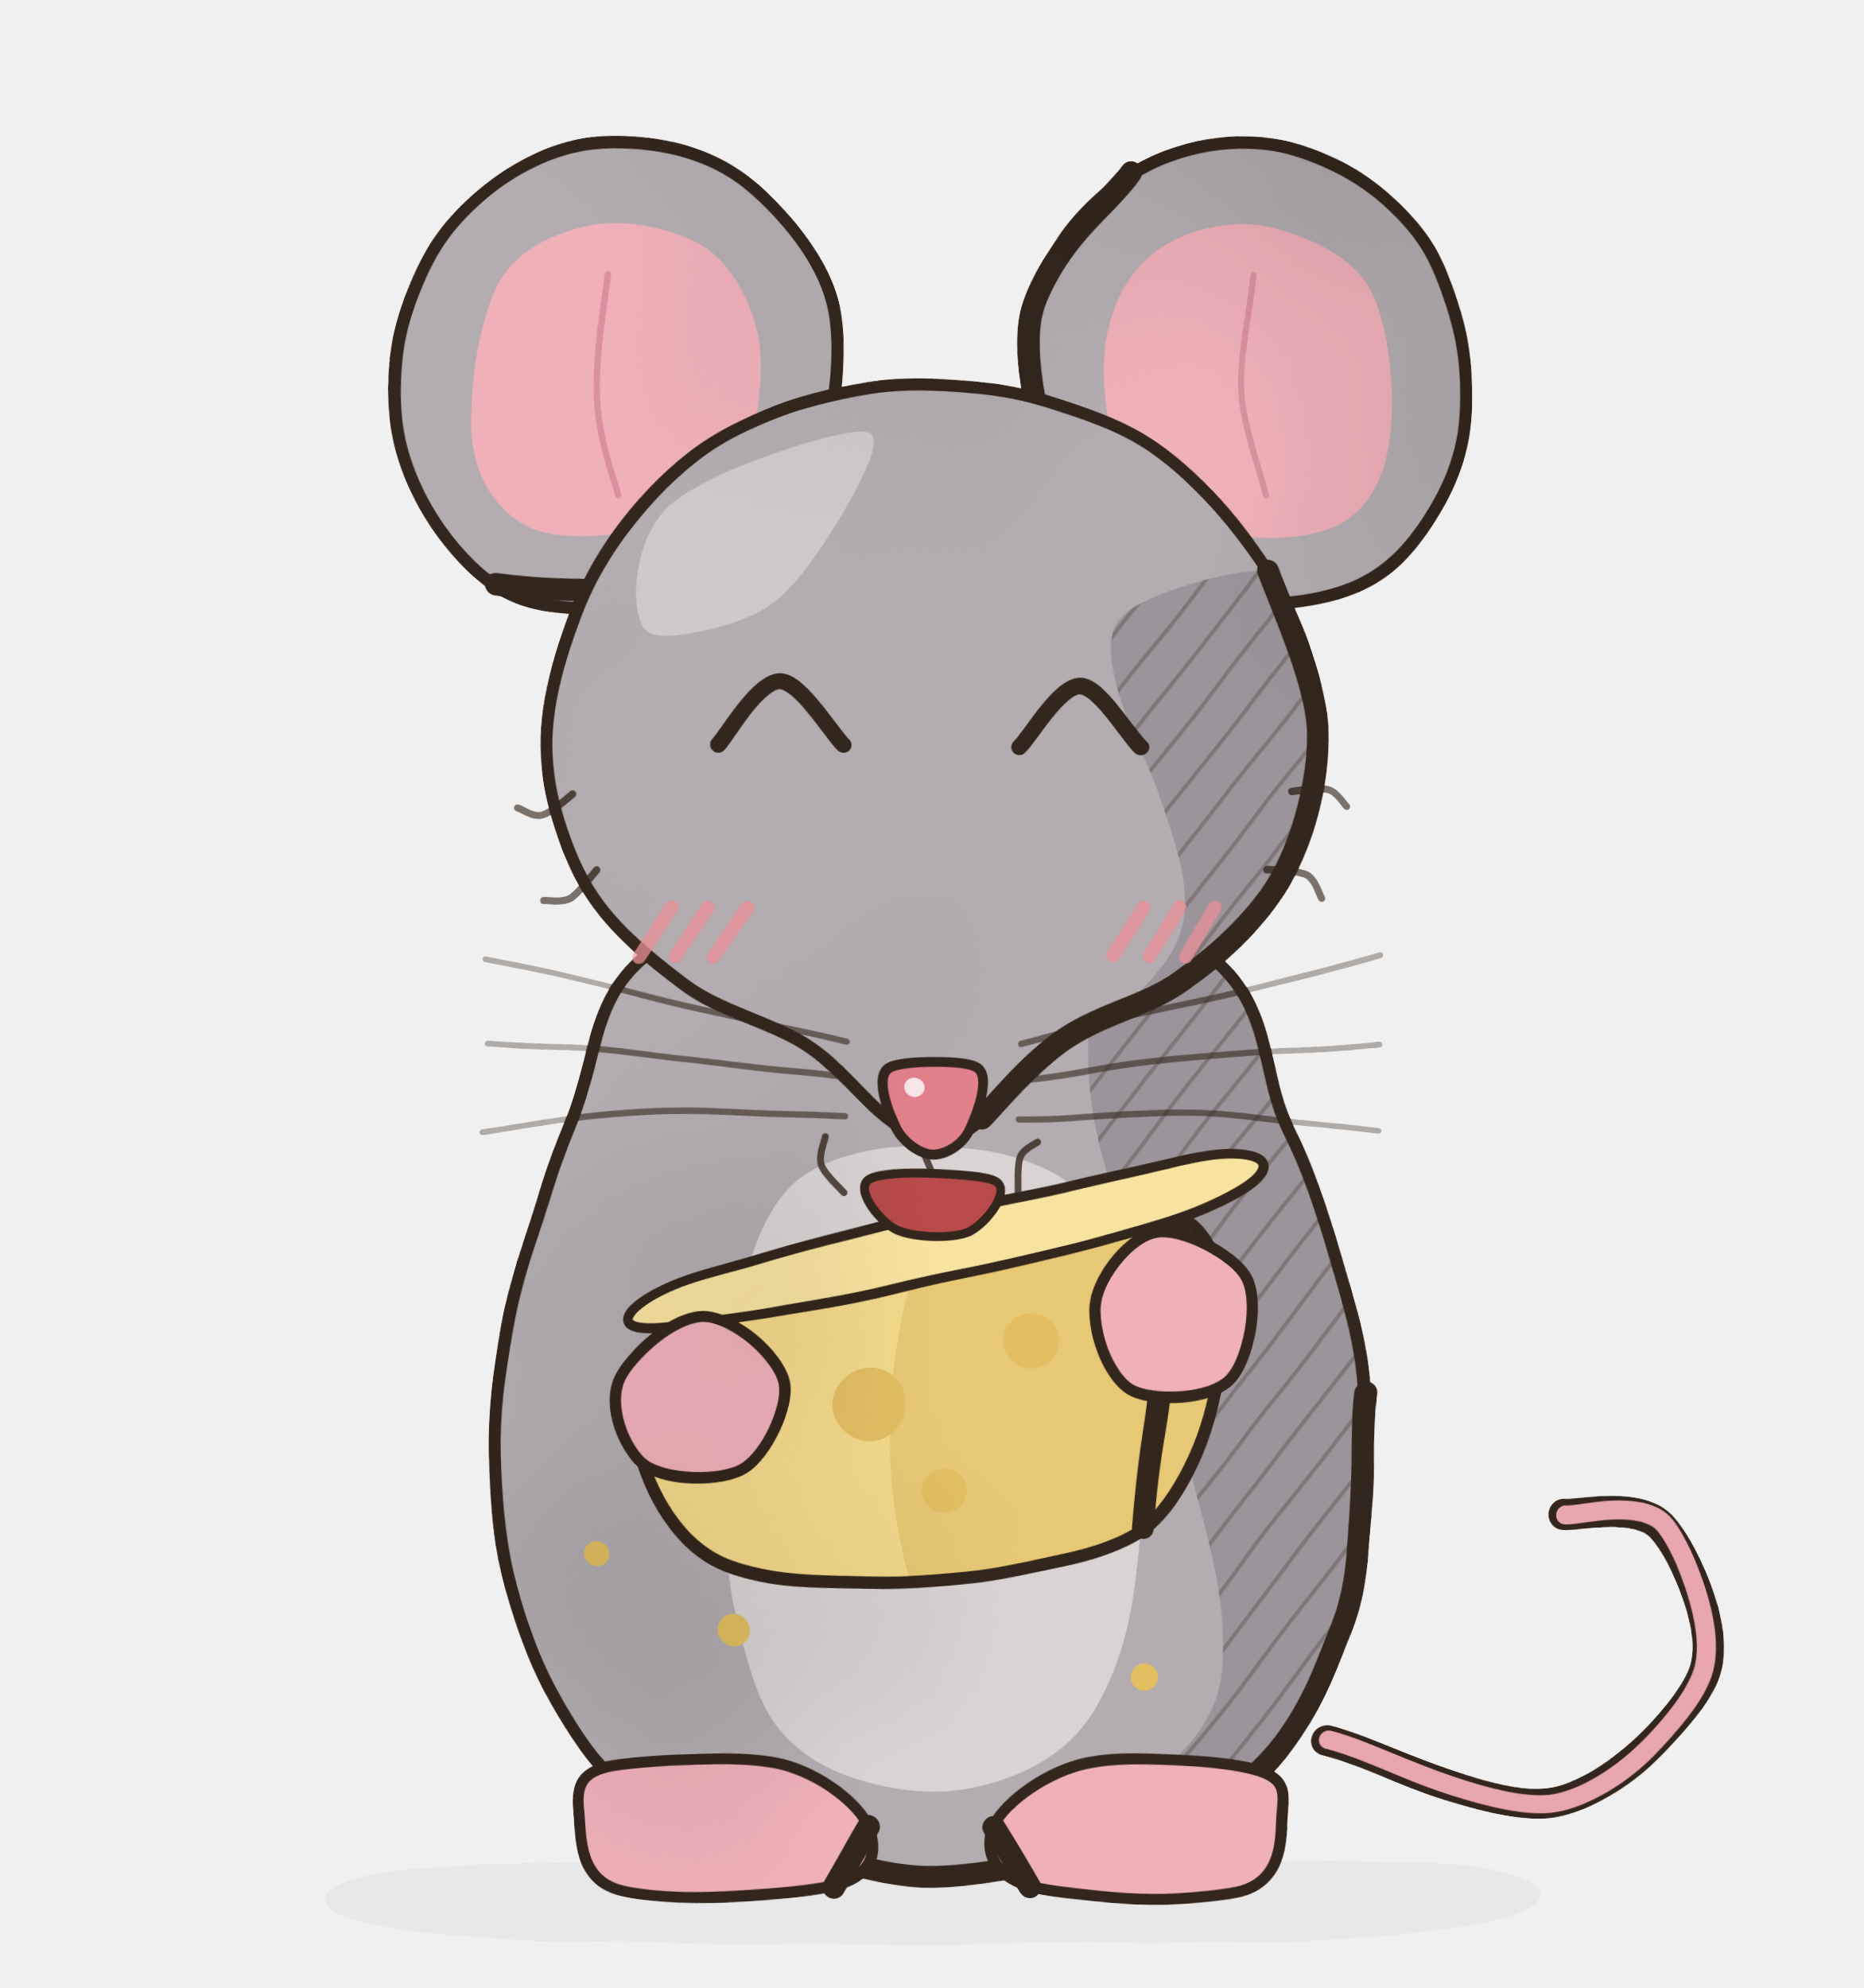
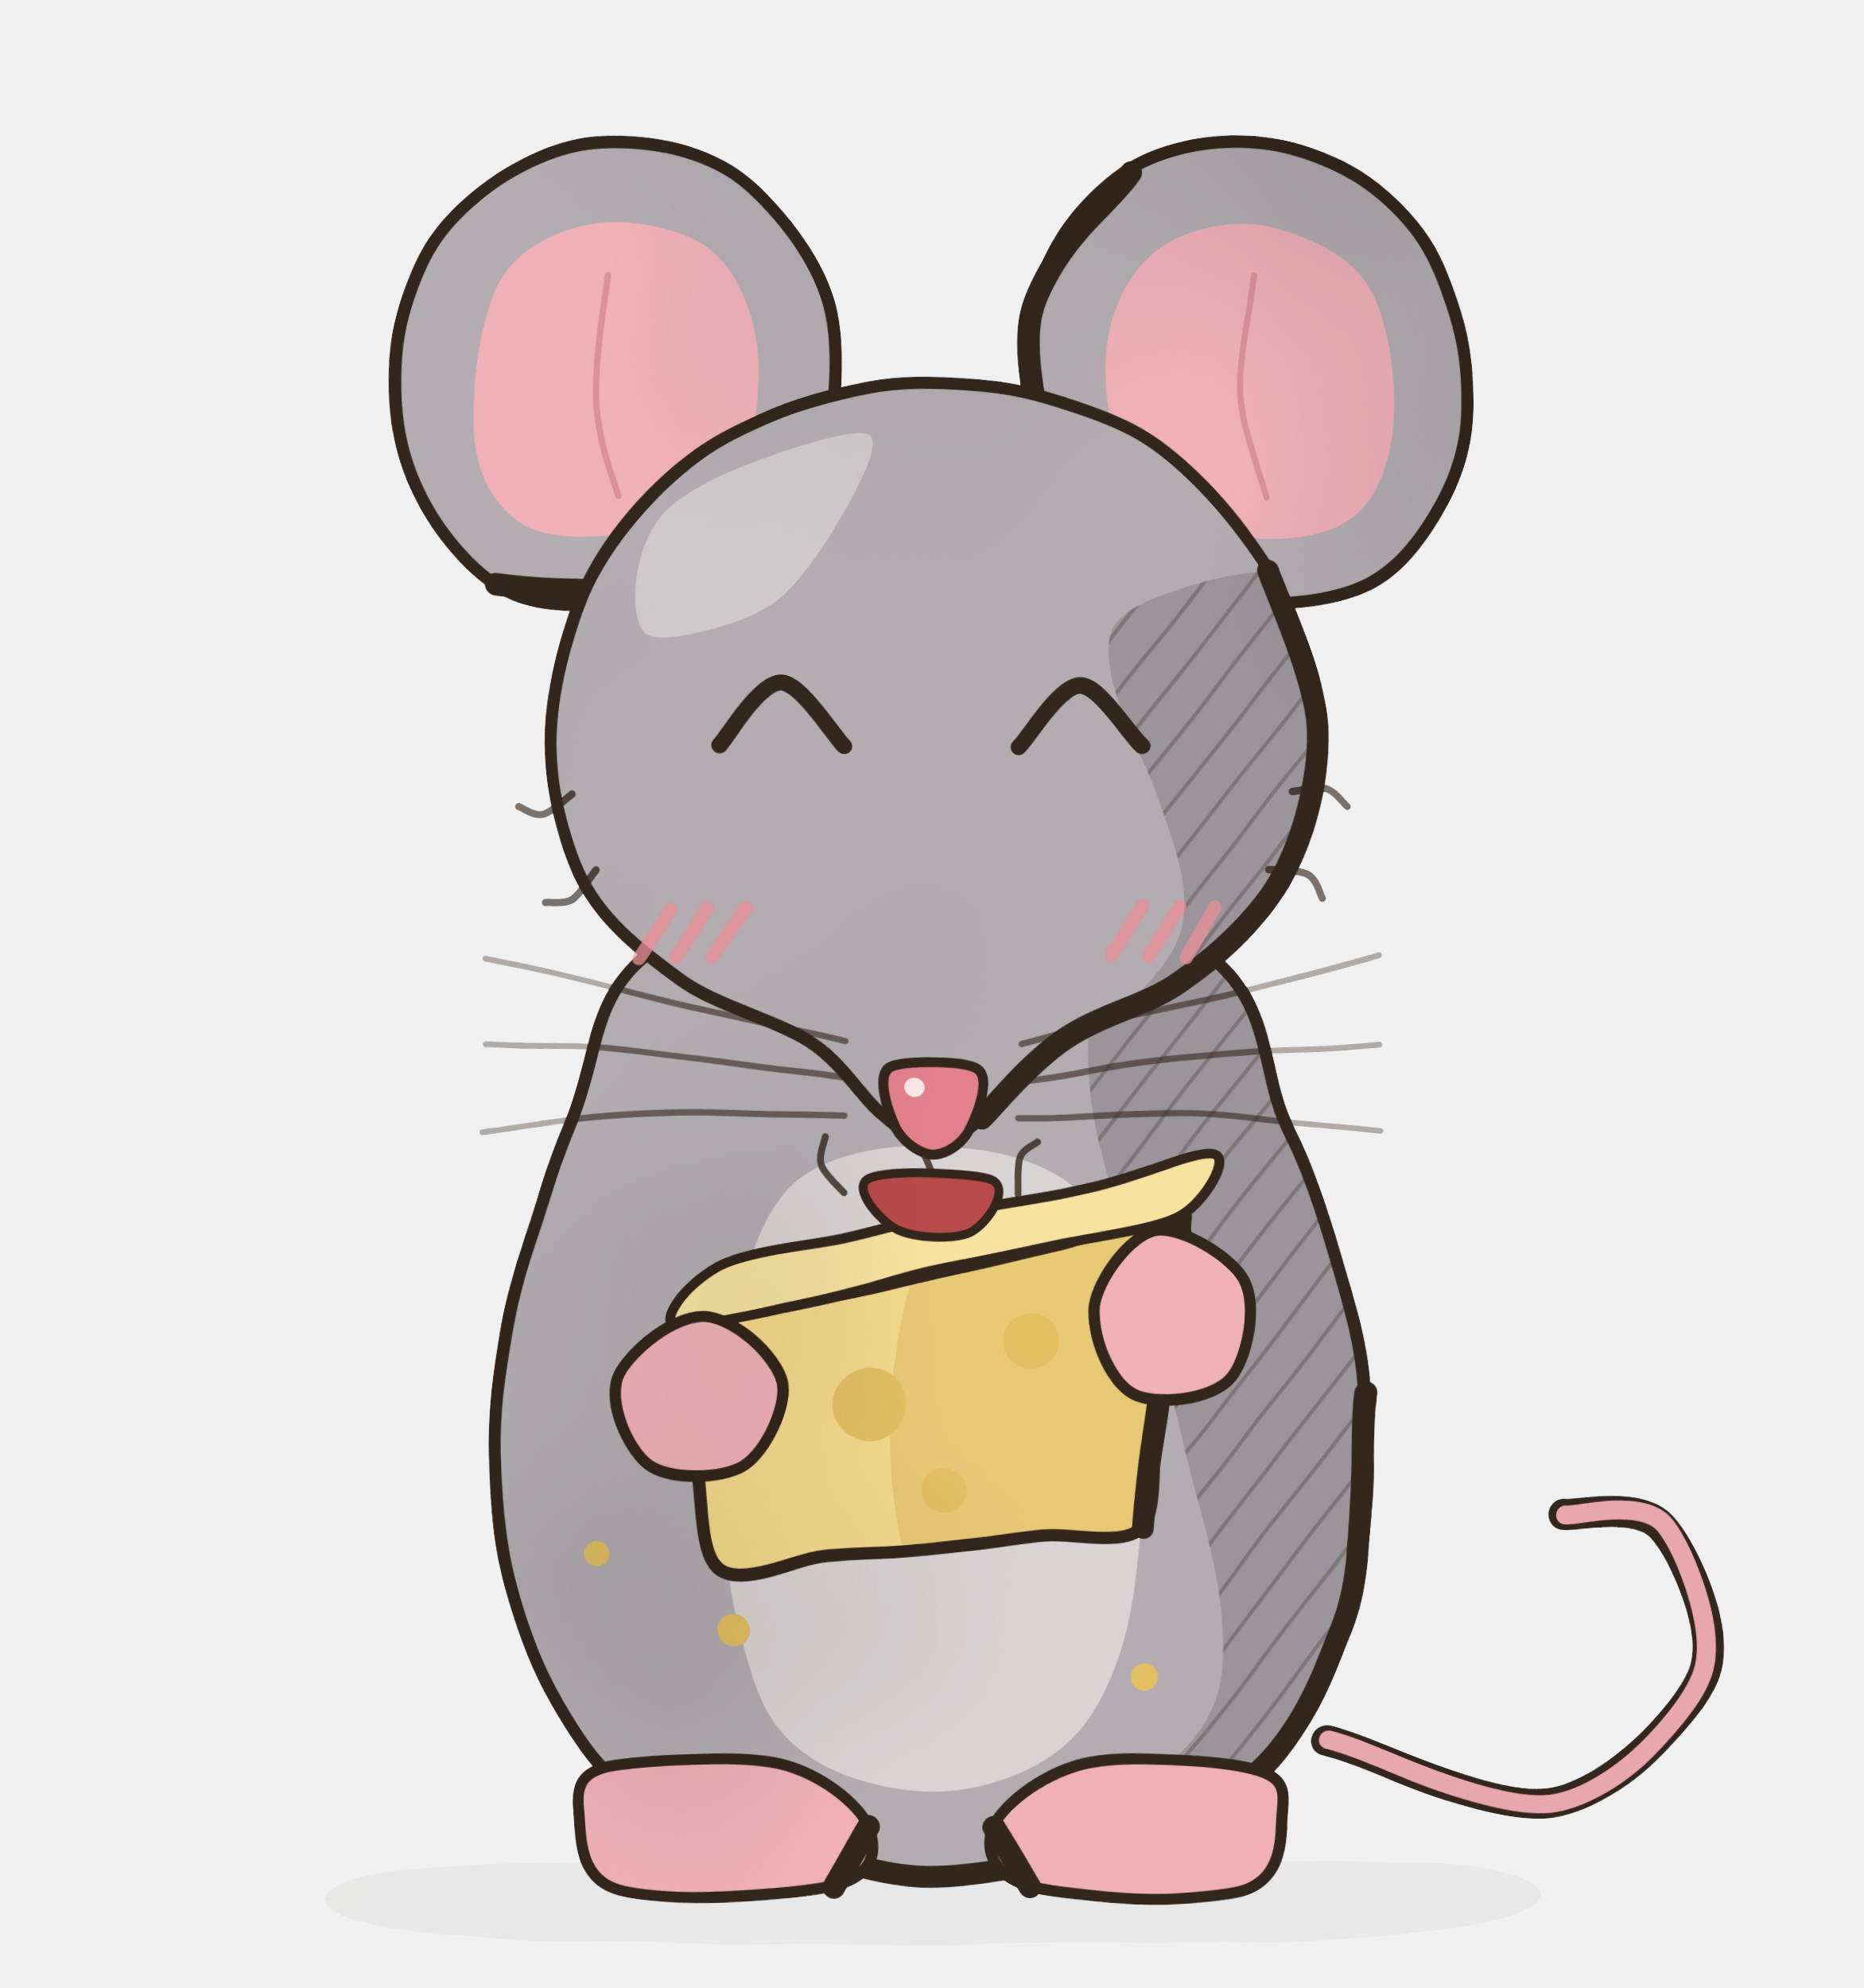
<svg xmlns="http://www.w3.org/2000/svg" viewBox="0 0 300 320" width="300" height="320">
  <defs>
    <filter id="art" x="-4%" y="-4%" width="108%" height="108%" color-interpolation-filters="sRGB">
      <feTurbulence type="fractalNoise" baseFrequency="0.032" numOctaves="2" seed="551" result="w" />
      <feDisplacementMap in="SourceGraphic" in2="w" scale="1.6" xChannelSelector="R" yChannelSelector="G" result="d" />
      <feTurbulence type="fractalNoise" baseFrequency="0.007" numOctaves="3" seed="558" result="t" />
      <feColorMatrix in="t" type="matrix" values="0.3 0 0 0 0.85  0.3 0 0 0 0.85  0.3 0 0 0 0.85  0 0 0 0 1" result="tw" />
      <feBlend in="d" in2="tw" mode="multiply" result="m" />
      <feComposite in="m" in2="d" operator="in" />
    </filter>
    <filter id="blur" x="-30%" y="-30%" width="160%" height="160%">
      <feGaussianBlur stdDeviation="8" />
    </filter>
    <filter id="blur2" x="-30%" y="-30%" width="160%" height="160%">
      <feGaussianBlur stdDeviation="2.5" />
    </filter>
    <pattern id="hatch" width="6" height="6" patternUnits="userSpaceOnUse" patternTransform="rotate(38)">
      <line x1="0" y1="0" x2="0" y2="6" stroke="#33261c" stroke-width="1.2" />
    </pattern>
    <pattern id="hatch2" width="5" height="5" patternUnits="userSpaceOnUse" patternTransform="rotate(-48)">
      <line x1="0" y1="0" x2="0" y2="5" stroke="#33261c" stroke-width="1" />
    </pattern>
    <pattern id="hatchw" width="7" height="7" patternUnits="userSpaceOnUse" patternTransform="rotate(30)">
      <line x1="0" y1="0" x2="0" y2="7" stroke="#fff8e0" stroke-width="1.3" />
    </pattern>
  </defs>
  <g filter="url(#art)">
    <path d="M70.3 300.3C96.5 298.4 204.5 298.4 230.5 300.2C256.5 302.1 252.3 309.7 226.1 311.6C200 313.5 99.6 313.6 73.6 311.7C47.7 309.8 44.2 302.2 70.3 300.3Z" fill="#33261c" opacity="0.22" />
    <path d="M213.7 280C219.8 281.7 239.8 291.9 249.8 290.2C259.9 288.5 271.1 277.1 274.1 269.8C277.1 262.5 271.7 250.6 267.9 246.3C264.2 241.9 254.5 244.3 251.8 243.9" fill="none" stroke="#33261c" stroke-width="5" stroke-linecap="round" stroke-linejoin="round" />
    <path d="M214 279.9C220 281.6 240.1 291.9 250 290.3C260 288.7 270.7 277.6 273.7 270.2C276.8 262.8 271.8 250.2 268.2 245.8C264.6 241.5 254.8 244.3 252.1 244" fill="none" stroke="#e8a6ae" stroke-width="3" stroke-linecap="round" stroke-linejoin="round" />
    <path d="M111.7 149.7C95.5 154.9 96.9 169.3 91.6 181.7C86.4 194.1 81.5 210.9 80.2 224.3C79 237.7 80.2 251.2 84.2 262.1C88.2 273 93.1 283.1 104.1 289.7C115 296.4 134.5 302 149.9 302.1C165.3 302.1 185.3 296.6 196.4 289.9C207.4 283.2 212.2 272.9 216.1 261.9C220 250.9 221.2 237.3 219.8 223.9C218.4 210.6 212.8 194 207.6 181.8C202.3 169.5 204.5 155.8 188.5 150.4C172.5 145.1 127.8 144.5 111.7 149.7Z" fill="#b3adb1" />
    <clipPath id="c2100">
      <path d="M111.7 149.7C95.5 154.9 96.9 169.3 91.6 181.7C86.4 194.1 81.5 210.9 80.2 224.3C79 237.7 80.2 251.2 84.2 262.1C88.2 273 93.1 283.1 104.1 289.7C115 296.4 134.5 302 149.9 302.1C165.3 302.1 185.3 296.6 196.4 289.9C207.4 283.2 212.2 272.9 216.1 261.9C220 250.9 221.2 237.3 219.8 223.9C218.4 210.6 212.8 194 207.6 181.8C202.3 169.5 204.5 155.8 188.5 150.4C172.5 145.1 127.8 144.5 111.7 149.7Z" />
    </clipPath>
    <g clip-path="url(#c2100)">
      <path d="M175.9 159.9C183.2 141.6 229.2 135 239.9 160C250.6 185 255.1 285.1 240.1 310.2C225.1 335.2 157.2 316.8 149.9 310.1C142.6 303.4 191.9 295 196.3 270C200.6 244.9 168.6 178.2 175.9 159.9Z" fill="rgba(60,50,60,0.2)" />
      <path d="M175.9 159.9C183.2 141.6 229.2 135 239.9 160C250.6 185 255.1 285.1 240.1 310.2C225.1 335.2 157.2 316.8 149.9 310.1C142.6 303.4 191.9 295 196.3 270C200.6 244.9 168.6 178.2 175.9 159.9Z" fill="url(#hatch)" opacity="0.28" />
    </g>
    <path d="M111.7 149.7C95.5 154.9 96.9 169.3 91.6 181.7C86.4 194.1 81.5 210.9 80.2 224.3C79 237.7 80.2 251.2 84.2 262.1C88.2 273 93.1 283.1 104.1 289.7C115 296.4 134.5 302 149.9 302.1C165.3 302.1 185.3 296.6 196.4 289.9C207.4 283.2 212.2 272.9 216.1 261.9C220 250.9 221.2 237.3 219.8 223.9C218.4 210.6 212.8 194 207.6 181.8C202.3 169.5 204.5 155.8 188.5 150.4C172.5 145.1 127.8 144.5 111.7 149.7Z" fill="none" stroke="#33261c" stroke-width="2" stroke-linecap="round" stroke-linejoin="round" />
    <path d="M104 290C111.7 292 134.7 302 150 302C165.3 302 185 296.7 196 290C207 283.3 212 273 216 262C220 251 219.3 230.3 220 224" fill="none" stroke="#33261c" stroke-width="3.6" stroke-linecap="round" />
    <path d="M128.3 190C137.5 183 162.6 182.8 171.9 189.8C181.2 196.8 183.3 217.7 184 232C184.7 246.3 181.6 266.4 176 275.7C170.4 285.1 158.9 288 150.3 288.1C141.6 288.1 129.6 285.5 124 276.2C118.3 266.9 115.6 246.6 116.3 232.2C117 217.9 119 197.1 128.3 190Z" fill="#d9d3d4" />
    <path d="M135.9 192.1C135.3 191.4 132.8 189.1 132.3 187.7C131.8 186.2 132.9 184 133 183.3" fill="none" stroke="#33261c" stroke-width="1.1" stroke-linecap="round" stroke-linejoin="round" opacity="0.8" />
    <path d="M150 189.1C149.6 188.1 148 184.9 147.9 183.2C147.9 181.5 149.5 179.6 149.9 178.9" fill="none" stroke="#33261c" stroke-width="1.1" stroke-linecap="round" stroke-linejoin="round" opacity="0.8" />
    <path d="M163.8 191.9C163.9 191 163.7 187.5 164.2 186.1C164.7 184.7 166.6 183.9 167.1 183.5" fill="none" stroke="#33261c" stroke-width="1.1" stroke-linecap="round" stroke-linejoin="round" opacity="0.8" />
    <path d="M93.6 292.1C93.3 288.8 92.7 285.6 98.1 284.2C103.4 282.9 118.7 282.4 125.7 284C132.7 285.7 138.5 290.7 139.9 294C141.3 297.3 140.7 302 134.1 303.7C127.5 305.4 106.8 306 100 304.1C93.3 302.2 93.9 295.5 93.6 292.1Z" fill="#f0b0b8" />
    <path d="M93.6 292.1C93.3 288.8 92.7 285.6 98.1 284.2C103.4 282.9 118.7 282.4 125.7 284C132.7 285.7 138.5 290.7 139.9 294C141.3 297.3 140.7 302 134.1 303.7C127.5 305.4 106.8 306 100 304.1C93.3 302.2 93.9 295.5 93.6 292.1Z" fill="none" stroke="#33261c" stroke-width="1.8" stroke-linecap="round" stroke-linejoin="round" />
    <path d="M140 294C139 295.7 135 302.3 134 304" fill="none" stroke="#33261c" stroke-width="3.6" stroke-linecap="round" />
    <path d="M206.4 291.7C206.8 288.4 207.4 285.7 201.9 284.5C196.5 283.2 180.9 282.7 173.9 284.3C166.9 285.9 161.1 290.9 159.9 294.1C158.6 297.4 159.8 302.3 166.4 304C173.1 305.7 193.1 306.3 199.8 304.3C206.4 302.2 206 295 206.4 291.7Z" fill="#f0b0b8" />
    <path d="M206.4 291.7C206.8 288.4 207.4 285.7 201.9 284.5C196.5 283.2 180.9 282.7 173.9 284.3C166.9 285.9 161.1 290.9 159.9 294.1C158.6 297.4 159.8 302.3 166.4 304C173.1 305.7 193.1 306.3 199.8 304.3C206.4 302.2 206 295 206.4 291.7Z" fill="none" stroke="#33261c" stroke-width="1.8" stroke-linecap="round" stroke-linejoin="round" />
    <path d="M160 294C161 295.7 165 302.3 166 304" fill="none" stroke="#33261c" stroke-width="3.6" stroke-linecap="round" />
-     <path d="M108.5 214C120.7 204.7 177.2 190.7 189.8 196.1C202.4 201.4 196.6 236.8 184.3 246.1C172.1 255.4 129.1 257.1 116.5 251.7C103.8 246.4 96.3 223.3 108.5 214Z" fill="#f4d98b" />
+     <path d="M108.5 214C111.3 210.1 121.5 211 128.3 209.6C135.1 208.1 142.4 206.6 149.3 205.1C156.3 203.5 163.3 201.7 170 200.2C176.7 198.7 186.5 194.1 189.5 196.1C192.6 198.2 188.7 207 188.2 212.5C187.7 217.9 187.1 223.3 186.3 228.9C185.6 234.5 186.9 243 183.7 246.1C180.4 249.2 172.5 247 166.8 247.6C161.1 248.1 155.1 248.8 149.5 249.3C143.9 249.8 139 250 133.3 250.5C127.7 251 119.3 255.3 115.7 252.4C112.1 249.5 112.9 239.6 111.7 233.2C110.5 226.8 105.7 218 108.5 214Z" fill="#f4d98b" />
    <clipPath id="c2103">
-       <path d="M108.5 214C120.7 204.7 177.2 190.7 189.8 196.1C202.4 201.4 196.6 236.8 184.3 246.1C172.1 255.4 129.1 257.1 116.5 251.7C103.8 246.4 96.3 223.3 108.5 214Z" />
+       <path d="M108.5 214C111.3 210.1 121.5 211 128.3 209.6C135.1 208.1 142.4 206.6 149.3 205.1C156.3 203.5 163.3 201.7 170 200.2C176.7 198.7 186.5 194.1 189.5 196.1C192.6 198.2 188.7 207 188.2 212.5C187.7 217.9 187.1 223.3 186.3 228.9C185.6 234.5 186.9 243 183.7 246.1C180.4 249.2 172.5 247 166.8 247.6C161.1 248.1 155.1 248.8 149.5 249.3C143.9 249.8 139 250 133.3 250.5C127.7 251 119.3 255.3 115.7 252.4C112.1 249.5 112.9 239.6 111.7 233.2C110.5 226.8 105.7 218 108.5 214Z" />
    </clipPath>
    <g clip-path="url(#c2103)">
-       <path d="M149.7 200.1C158.1 190.1 191.7 189.9 200.1 199.9C208.5 209.8 208.6 249.7 200.2 259.7C191.8 269.8 158.2 270 149.8 260.1C141.4 250.1 141.3 210.1 149.7 200.1Z" fill="rgba(180,130,30,0.2)" />
+       <path d="M149.7 200.2C158.1 190.2 191.8 190.2 200.2 200.2C208.5 210.2 208.2 250.2 199.8 260.2C191.4 270.1 158.2 269.9 149.8 259.9C141.5 249.9 141.3 210.1 149.7 200.2Z" fill="rgba(180,130,30,0.2)" />
    </g>
-     <path d="M108.5 214C120.7 204.7 177.2 190.7 189.8 196.1C202.4 201.4 196.6 236.8 184.3 246.1C172.1 255.4 129.1 257.1 116.5 251.7C103.8 246.4 96.3 223.3 108.5 214Z" fill="none" stroke="#33261c" stroke-width="2" stroke-linecap="round" stroke-linejoin="round" />
+     <path d="M108.5 214C111.3 210.1 121.5 211 128.3 209.6C135.1 208.1 142.4 206.6 149.3 205.1C156.3 203.5 163.3 201.7 170 200.2C176.7 198.7 186.5 194.1 189.5 196.1C192.6 198.2 188.7 207 188.2 212.5C187.7 217.9 187.1 223.3 186.3 228.9C185.6 234.5 186.9 243 183.7 246.1C180.4 249.2 172.5 247 166.8 247.6C161.1 248.1 155.1 248.8 149.5 249.3C143.9 249.8 139 250 133.3 250.5C127.7 251 119.3 255.3 115.7 252.4C112.1 249.5 112.9 239.6 111.7 233.2C110.5 226.8 105.7 218 108.5 214Z" fill="none" stroke="#33261c" stroke-width="2" stroke-linecap="round" stroke-linejoin="round" />
    <path d="M190 196C189 204.3 185 237.7 184 246" fill="none" stroke="#33261c" stroke-width="3.6" stroke-linecap="round" />
-     <path d="M107.8 214.1C120.1 212.7 174.8 201 189.5 196.3C204.3 191.7 208.6 184.7 196.3 186C184 187.4 130.4 199.7 115.7 204.4C100.9 209.1 95.5 215.4 107.8 214.1Z" fill="#f7e3a0" />
-     <path d="M107.8 214.1C120.1 212.7 174.8 201 189.5 196.3C204.3 191.7 208.6 184.7 196.3 186C184 187.4 130.4 199.7 115.7 204.4C100.9 209.1 95.5 215.4 107.8 214.1Z" fill="none" stroke="#33261c" stroke-width="1.6" stroke-linecap="round" stroke-linejoin="round" />
+     <path d="M108.5 213.8C110.6 214.8 121.6 211.5 128.4 210C135.2 208.4 142.4 206.3 149.3 204.6C156.1 203 162.7 201.7 169.5 200.2C176.3 198.7 185.6 198.2 190 195.8C194.4 193.4 198.1 186.8 195.8 186C193.5 185.1 182.8 189.3 176.2 190.7C169.5 192.1 162.8 193.1 156.1 194.6C149.3 196 142.4 197.9 135.7 199.4C129 200.8 120.6 201.1 116 203.5C111.5 205.9 106.4 212.7 108.5 213.8Z" fill="#f7e3a0" />
+     <path d="M108.5 213.8C110.6 214.8 121.6 211.5 128.4 210C135.2 208.4 142.4 206.3 149.3 204.6C156.1 203 162.7 201.7 169.5 200.2C176.3 198.7 185.6 198.2 190 195.8C194.4 193.4 198.1 186.8 195.8 186C193.5 185.1 182.8 189.3 176.2 190.7C169.5 192.1 162.8 193.1 156.1 194.6C149.3 196 142.4 197.9 135.7 199.4C129 200.8 120.6 201.1 116 203.5C111.5 205.9 106.4 212.7 108.5 213.8Z" fill="none" stroke="#33261c" stroke-width="1.6" stroke-linecap="round" stroke-linejoin="round" />
    <circle cx="140" cy="226" r="6" fill="#e3bf62" />
    <circle cx="166" cy="216" r="4.5" fill="#e3bf62" />
    <circle cx="152" cy="240" r="3.5" fill="#e3bf62" />
-     <path d="M99.7 222.2C101.3 218.3 109.1 212.3 113.5 212.3C117.9 212.3 125.3 218.3 126.3 222.3C127.3 226.3 123.4 234 119.6 236.3C115.8 238.6 107 238.2 103.7 235.9C100.4 233.5 98 226.2 99.7 222.2Z" fill="#f0b0b8" />
-     <path d="M99.7 222.2C101.3 218.3 109.1 212.3 113.5 212.3C117.9 212.3 125.3 218.3 126.3 222.3C127.3 226.3 123.4 234 119.6 236.3C115.8 238.6 107 238.2 103.7 235.9C100.4 233.5 98 226.2 99.7 222.2Z" fill="none" stroke="#33261c" stroke-width="1.8" stroke-linecap="round" stroke-linejoin="round" />
-     <path d="M200.5 205.8C198.5 201.9 189.9 197.8 185.9 198.5C181.8 199.1 176.9 205.4 176.3 209.6C175.6 213.8 178.4 221.7 182 223.7C185.6 225.7 194.9 224.8 198 221.8C201.1 218.8 202.5 209.6 200.5 205.8Z" fill="#f0b0b8" />
-     <path d="M200.5 205.8C198.5 201.9 189.9 197.8 185.9 198.5C181.8 199.1 176.9 205.4 176.3 209.6C175.6 213.8 178.4 221.7 182 223.7C185.6 225.7 194.9 224.8 198 221.8C201.1 218.8 202.5 209.6 200.5 205.8Z" fill="none" stroke="#33261c" stroke-width="1.8" stroke-linecap="round" stroke-linejoin="round" />
+     <path d="M99.5 221.7C101.1 217.7 109.2 212.2 113.6 212.3C118 212.4 125 218.4 126 222.3C127 226.3 123.2 233.7 119.5 235.9C115.9 238.1 107.6 238.2 104.3 235.8C101 233.4 98 225.6 99.5 221.7Z" fill="#f0b0b8" />
+     <path d="M99.5 221.7C101.1 217.7 109.2 212.2 113.6 212.3C118 212.4 125 218.4 126 222.3C127 226.3 123.2 233.7 119.5 235.9C115.9 238.1 107.6 238.2 104.3 235.8C101 233.4 98 225.6 99.5 221.7Z" fill="none" stroke="#33261c" stroke-width="1.8" stroke-linecap="round" stroke-linejoin="round" />
+     <path d="M200.1 206.2C198.1 202.2 189.8 197.6 185.8 198.2C181.8 198.9 176.7 205.9 176.1 210.2C175.6 214.6 178.6 222.4 182.3 224.3C185.9 226.3 195 224.8 198 221.7C200.9 218.7 202.2 210.1 200.1 206.2Z" fill="#f0b0b8" />
+     <path d="M200.1 206.2C198.1 202.2 189.8 197.6 185.8 198.2C181.8 198.9 176.7 205.9 176.1 210.2C175.6 214.6 178.6 222.4 182.3 224.3C185.9 226.3 195 224.8 198 221.7C200.9 218.7 202.2 210.1 200.1 206.2Z" fill="none" stroke="#33261c" stroke-width="1.8" stroke-linecap="round" stroke-linejoin="round" />
    <circle cx="118" cy="262" r="2.6" fill="#e3bf62" />
    <circle cx="184" cy="270" r="2.2" fill="#e3bf62" />
    <circle cx="96" cy="250" r="2" fill="#e3bf62" />
-     <path d="M63.8 70C62.2 60.9 65.4 47.9 70.2 40.2C74.9 32.5 84.1 25.6 92.1 23.6C100 21.5 110.7 23.5 117.7 27.9C124.7 32.2 132.1 40.9 134 49.5C136 58.2 133.9 71.9 129.5 79.7C125.1 87.5 115.9 93.9 107.6 96.3C99.4 98.8 87.3 98.7 80 94.3C72.7 90 65.4 79 63.8 70Z" fill="#b3adb1" />
-     <path d="M63.8 70C62.2 60.9 65.4 47.9 70.2 40.2C74.9 32.5 84.1 25.6 92.1 23.6C100 21.5 110.7 23.5 117.7 27.9C124.7 32.2 132.1 40.9 134 49.5C136 58.2 133.9 71.9 129.5 79.7C125.1 87.5 115.9 93.9 107.6 96.3C99.4 98.8 87.3 98.7 80 94.3C72.7 90 65.4 79 63.8 70Z" fill="none" stroke="#33261c" stroke-width="2" stroke-linecap="round" stroke-linejoin="round" />
+     <path d="M64.1 70.4C62.3 61.4 64.8 47.9 69.5 40.1C74.2 32.3 84.2 25.5 92.2 23.5C100.3 21.5 110.9 23.6 117.8 28C124.7 32.5 131.6 41.6 133.6 50.3C135.6 59 134.2 72.6 129.9 80.2C125.6 87.7 116.3 93.3 108 95.7C99.7 98 87.5 98.4 80.2 94.2C72.9 90 65.8 79.4 64.1 70.4Z" fill="#b3adb1" />
+     <path d="M64.1 70.4C62.3 61.4 64.8 47.9 69.5 40.1C74.2 32.3 84.2 25.5 92.2 23.5C100.3 21.5 110.9 23.6 117.8 28C124.7 32.5 131.6 41.6 133.6 50.3C135.6 59 134.2 72.6 129.9 80.2C125.6 87.7 116.3 93.3 108 95.7C99.7 98 87.5 98.4 80.2 94.2C72.9 90 65.8 79.4 64.1 70.4Z" fill="none" stroke="#33261c" stroke-width="2" stroke-linecap="round" stroke-linejoin="round" />
    <path d="M108 96C103.3 95.7 84.7 94.3 80 94" fill="none" stroke="#33261c" stroke-width="3.6" stroke-linecap="round" />
-     <path d="M75.7 69.9C75.1 63.5 76.8 51.5 80.2 45.9C83.6 40.2 90.5 37.1 96.1 36.1C101.7 35.1 109.5 36.8 113.9 40.1C118.2 43.5 121.4 49.8 122.1 56.1C122.8 62.5 121.5 73.3 118.2 78.2C114.8 83.2 107.7 84.8 102 85.8C96.3 86.9 88.4 86.9 84 84.2C79.7 81.6 76.4 76.3 75.7 69.9Z" fill="#f0b0b8" />
-     <path d="M97.8 44C97.5 47.3 95.7 57.8 96.1 63.8C96.4 69.8 99.3 77.3 99.9 80" fill="none" stroke="#c97f8a" stroke-width="1" stroke-linecap="round" stroke-linejoin="round" opacity="0.6" />
-     <path d="M235.6 70.3C237.3 61.3 234.5 48 229.9 40.2C225.3 32.4 215.9 25.7 208 23.7C200 21.7 189.2 23.9 182.2 28.2C175.2 32.5 168.2 40.9 166.2 49.5C164.2 58.1 166.1 72.3 170.3 80C174.5 87.7 183.3 93.7 191.5 95.9C199.8 98.2 212.4 98 219.7 93.7C227.1 89.4 233.9 79.2 235.6 70.3Z" fill="#b3adb1" />
-     <path d="M235.6 70.3C237.3 61.3 234.5 48 229.9 40.2C225.3 32.4 215.9 25.7 208 23.7C200 21.7 189.2 23.9 182.2 28.2C175.2 32.5 168.2 40.9 166.2 49.5C164.2 58.1 166.1 72.3 170.3 80C174.5 87.7 183.3 93.7 191.5 95.9C199.8 98.2 212.4 98 219.7 93.7C227.1 89.4 233.9 79.2 235.6 70.3Z" fill="none" stroke="#33261c" stroke-width="2" stroke-linecap="round" stroke-linejoin="round" />
+     <path d="M76.1 69.7C75.5 63.3 76.9 51.6 80.2 46C83.4 40.4 90.1 37 95.7 36C101.3 34.9 109.5 36.4 113.8 39.8C118.2 43.2 121 49.9 121.7 56.3C122.5 62.7 121.5 73.3 118.2 78.2C114.9 83.2 107.6 85 101.9 86C96.2 87 88.2 86.9 83.9 84.2C79.6 81.4 76.7 76.1 76.1 69.7Z" fill="#f0b0b8" />
+     <path d="M97.8 44.2C97.5 47.5 95.6 58.2 96 64.2C96.3 70.2 99.2 77.4 99.9 80.1" fill="none" stroke="#c97f8a" stroke-width="1" stroke-linecap="round" stroke-linejoin="round" opacity="0.6" />
+     <path d="M235.9 70.3C237.5 61.2 234.3 47.4 229.6 39.7C225 31.9 216.2 25.7 208.1 23.7C200.1 21.7 188.5 23.3 181.5 27.6C174.5 32 167.9 41.1 166 49.9C164.1 58.6 165.8 72.7 170.1 80.3C174.4 87.9 183.3 93.4 191.7 95.7C200 97.9 212.8 98.2 220.2 94C227.5 89.7 234.3 79.3 235.9 70.3Z" fill="#b3adb1" />
+     <path d="M235.9 70.3C237.5 61.2 234.3 47.4 229.6 39.7C225 31.9 216.2 25.7 208.1 23.7C200.1 21.7 188.5 23.3 181.5 27.6C174.5 32 167.9 41.1 166 49.9C164.1 58.6 165.8 72.7 170.1 80.3C174.4 87.9 183.3 93.4 191.7 95.7C200 97.9 212.8 98.2 220.2 94C227.5 89.7 234.3 79.3 235.9 70.3Z" fill="none" stroke="#33261c" stroke-width="2" stroke-linecap="round" stroke-linejoin="round" />
    <path d="M182 28C179.3 31.7 168 41.3 166 50C164 58.7 169.3 75 170 80" fill="none" stroke="#33261c" stroke-width="3.6" stroke-linecap="round" />
-     <path d="M223.7 70.3C224.4 63.9 223.5 51.9 220.2 46.2C216.9 40.5 209.6 37 203.9 36C198.2 35 190.3 36.8 185.9 40.2C181.5 43.5 178.4 49.9 177.7 56.3C177.1 62.6 178.6 73.3 181.9 78.3C185.3 83.2 192.1 85.1 197.8 86.1C203.4 87.1 211.6 86.8 215.9 84.2C220.3 81.5 223 76.6 223.7 70.3Z" fill="#f0b0b8" />
-     <path d="M201.9 43.9C201.6 47.2 199.7 57.9 200.1 63.9C200.4 69.9 203.2 77.2 203.8 79.8" fill="none" stroke="#c97f8a" stroke-width="1" stroke-linecap="round" stroke-linejoin="round" opacity="0.6" />
-     <path d="M150 61.9C160.7 62 173.2 65.3 182.1 70.3C191.1 75.3 198.7 83.7 203.7 91.7C208.7 99.6 211.8 109.6 212.2 118C212.6 126.3 209.8 134.8 206.2 141.5C202.6 148.3 196.4 154 190.5 158.4C184.5 162.9 175.7 164.4 170.4 168C165 171.6 161.8 177.1 158.4 179.9C155 182.6 152.6 184.2 150 184.3C147.3 184.3 145.9 182.7 142.5 180.1C139.1 177.4 134.9 172 129.6 168.4C124.3 164.8 116.4 162.8 110.5 158.4C104.5 154 97.7 148.5 93.9 141.8C90.1 135.2 87.4 126.7 87.7 118.5C88 110.2 90.7 100.5 95.7 92.4C100.7 84.2 108.8 74.7 117.8 69.6C126.9 64.5 139.3 61.7 150 61.9Z" fill="#b3adb1" />
+     <path d="M224.1 69.7C224.8 63.4 223.6 51.9 220.3 46.3C217 40.6 209.9 37.1 204.2 36C198.6 34.9 190.6 36.6 186.2 39.9C181.9 43.3 178.6 49.8 178 56.2C177.3 62.5 179 73 182.3 78.1C185.6 83.1 192.1 85.2 197.8 86.2C203.4 87.3 211.9 87 216.3 84.2C220.7 81.5 223.4 76.1 224.1 69.7Z" fill="#f0b0b8" />
+     <path d="M202 43.9C201.6 47.3 199.6 58.2 199.9 64.2C200.2 70.2 203.2 77.5 203.9 80.1" fill="none" stroke="#c97f8a" stroke-width="1" stroke-linecap="round" stroke-linejoin="round" opacity="0.6" />
+     <path d="M149.8 61.6C160.6 61.5 173.4 64.7 182.5 69.8C191.5 74.9 199.3 83.9 204.2 92C209 100.1 211.3 110 211.6 118.3C211.9 126.6 209.7 135.3 206.2 141.9C202.6 148.6 196.2 153.9 190.2 158.1C184.1 162.4 175.3 163.9 169.9 167.6C164.6 171.2 161.5 177.1 158.1 179.9C154.7 182.7 152.3 184.3 149.6 184.2C146.9 184.2 145.1 182.4 141.9 179.7C138.7 177 135.7 171.7 130.3 168C124.9 164.3 115.8 161.9 109.7 157.5C103.6 153.1 97.3 148.3 93.7 141.6C90.2 135 88.1 126 88.4 117.8C88.7 109.6 90.7 100.3 95.5 92.4C100.4 84.4 108.5 75.3 117.6 70.1C126.6 65 139 61.6 149.8 61.6Z" fill="#b3adb1" />
    <clipPath id="c2109">
-       <path d="M150 61.9C160.7 62 173.2 65.3 182.1 70.3C191.1 75.3 198.7 83.7 203.7 91.7C208.7 99.6 211.8 109.6 212.2 118C212.6 126.3 209.8 134.8 206.2 141.5C202.6 148.3 196.4 154 190.5 158.4C184.5 162.9 175.7 164.4 170.4 168C165 171.6 161.8 177.1 158.4 179.9C155 182.6 152.6 184.2 150 184.3C147.3 184.3 145.9 182.7 142.5 180.1C139.1 177.4 134.9 172 129.6 168.4C124.3 164.8 116.4 162.8 110.5 158.4C104.5 154 97.7 148.5 93.9 141.8C90.1 135.2 87.4 126.7 87.7 118.5C88 110.2 90.7 100.5 95.7 92.4C100.7 84.2 108.8 74.7 117.8 69.6C126.9 64.5 139.3 61.7 150 61.9Z" />
+       <path d="M149.8 61.6C160.6 61.5 173.4 64.7 182.5 69.8C191.5 74.9 199.3 83.9 204.2 92C209 100.1 211.3 110 211.6 118.3C211.9 126.6 209.7 135.3 206.2 141.9C202.6 148.6 196.2 153.9 190.2 158.1C184.1 162.4 175.3 163.9 169.9 167.6C164.6 171.2 161.5 177.1 158.1 179.9C154.7 182.7 152.3 184.3 149.6 184.2C146.9 184.2 145.1 182.4 141.9 179.7C138.7 177 135.7 171.7 130.3 168C124.9 164.3 115.8 161.9 109.7 157.5C103.6 153.1 97.3 148.3 93.7 141.6C90.2 135 88.1 126 88.4 117.8C88.7 109.6 90.7 100.3 95.5 92.4C100.4 84.4 108.5 75.3 117.6 70.1C126.6 65 139 61.6 149.8 61.6Z" />
    </clipPath>
    <g clip-path="url(#c2109)">
-       <path d="M180.3 99.9C186.9 91.5 223.5 86.6 230.1 100C236.7 113.4 233.1 165.2 219.8 180.2C206.4 195.2 155 195 150.1 190C145.2 184.9 185.1 165.1 190.1 150.1C195.1 135.1 173.6 108.2 180.3 99.9Z" fill="rgba(60,50,60,0.2)" />
-       <path d="M180.3 99.9C186.9 91.5 223.5 86.6 230.1 100C236.7 113.4 233.1 165.2 219.8 180.2C206.4 195.2 155 195 150.1 190C145.2 184.9 185.1 165.1 190.1 150.1C195.1 135.1 173.6 108.2 180.3 99.9Z" fill="url(#hatch)" opacity="0.28" />
-       <path d="M107.9 81.7C114 76.4 137.1 67.5 140 69.9C143 72.3 131.8 90.8 125.7 96.1C119.7 101.4 106.9 104.2 103.9 101.8C101 99.4 101.9 87.1 107.9 81.7Z" fill="#ffffff" opacity="0.35" />
+       <path d="M179.9 100.3C186.5 91.9 223.4 86.7 230 100C236.7 113.4 233.3 165.2 219.9 180.1C206.6 195.1 154.9 194.7 149.9 189.7C144.9 184.8 185.1 165.2 190 150.3C195 135.4 173.2 108.6 179.9 100.3Z" fill="rgba(60,50,60,0.2)" />
+       <path d="M179.9 100.3C186.5 91.9 223.4 86.7 230 100C236.7 113.4 233.3 165.2 219.9 180.1C206.6 195.1 154.9 194.7 149.9 189.7C144.9 184.8 185.1 165.2 190 150.3C195 135.4 173.2 108.6 179.9 100.3Z" fill="url(#hatch)" opacity="0.28" />
+       <path d="M107.9 82C113.9 76.6 136.8 67.8 139.8 70.1C142.9 72.4 132.2 90.4 126.2 95.8C120.2 101.1 106.8 104.5 103.8 102.2C100.7 99.9 101.9 87.3 107.9 82Z" fill="#ffffff" opacity="0.35" />
    </g>
-     <path d="M150 61.9C160.7 62 173.2 65.3 182.1 70.3C191.1 75.3 198.7 83.7 203.7 91.7C208.7 99.6 211.8 109.6 212.2 118C212.6 126.3 209.8 134.8 206.2 141.5C202.6 148.3 196.4 154 190.5 158.4C184.5 162.9 175.7 164.4 170.4 168C165 171.6 161.8 177.1 158.4 179.9C155 182.6 152.6 184.2 150 184.3C147.3 184.3 145.9 182.7 142.5 180.1C139.1 177.4 134.9 172 129.6 168.4C124.3 164.8 116.4 162.8 110.5 158.4C104.5 154 97.7 148.5 93.9 141.8C90.1 135.2 87.4 126.7 87.7 118.5C88 110.2 90.7 100.5 95.7 92.4C100.7 84.2 108.8 74.7 117.8 69.6C126.9 64.5 139.3 61.7 150 61.9Z" fill="none" stroke="#33261c" stroke-width="2" stroke-linecap="round" stroke-linejoin="round" />
+     <path d="M149.8 61.6C160.6 61.5 173.4 64.7 182.5 69.8C191.5 74.9 199.3 83.9 204.2 92C209 100.1 211.3 110 211.6 118.3C211.9 126.6 209.7 135.3 206.2 141.9C202.6 148.6 196.2 153.9 190.2 158.1C184.1 162.4 175.3 163.9 169.9 167.6C164.6 171.2 161.5 177.1 158.1 179.9C154.7 182.7 152.3 184.3 149.6 184.2C146.9 184.2 145.1 182.4 141.9 179.7C138.7 177 135.7 171.7 130.3 168C124.9 164.3 115.8 161.9 109.7 157.5C103.6 153.1 97.3 148.3 93.7 141.6C90.2 135 88.1 126 88.4 117.8C88.7 109.6 90.7 100.3 95.5 92.4C100.4 84.4 108.5 75.3 117.6 70.1C126.6 65 139 61.6 149.8 61.6Z" fill="none" stroke="#33261c" stroke-width="2" stroke-linecap="round" stroke-linejoin="round" />
    <path d="M204 92C205.3 96.3 211.7 109.7 212 118C212.3 126.3 209.7 135.3 206 142C202.3 148.7 196 153.7 190 158C184 162.3 175.3 164.3 170 168C164.7 171.7 160 178 158 180" fill="none" stroke="#33261c" stroke-width="3.6" stroke-linecap="round" />
-     <path d="M96.1 140C95.4 140.8 93.2 143.8 91.8 144.6C90.3 145.4 88.1 144.9 87.3 145" fill="none" stroke="#33261c" stroke-width="1.2" stroke-linecap="round" stroke-linejoin="round" opacity="0.8" />
-     <path d="M92.1 127.9C91.3 128.5 88.6 131 87 131.4C85.5 131.8 83.8 130.4 83.1 130.2" fill="none" stroke="#33261c" stroke-width="1.2" stroke-linecap="round" stroke-linejoin="round" opacity="0.8" />
-     <path d="M203.9 140.2C205 140.3 208.8 140.4 210.3 141.1C211.7 141.9 212.3 144.3 212.7 144.9" fill="none" stroke="#33261c" stroke-width="1.2" stroke-linecap="round" stroke-linejoin="round" opacity="0.8" />
-     <path d="M207.9 127.8C208.9 127.7 212.3 127 213.7 127.3C215.2 127.6 216.2 129.4 216.7 129.8" fill="none" stroke="#33261c" stroke-width="1.2" stroke-linecap="round" stroke-linejoin="round" opacity="0.8" />
-     <path d="M142.9 172.1C145.1 170.4 155 170.2 157.1 171.8C159.3 173.5 157 179.8 155.9 182.1C154.7 184.5 151.9 186 150 186C148 186 145.4 184.3 144.2 182C143 179.6 140.7 173.8 142.9 172.1Z" fill="#e2808b" stroke="#33261c" stroke-width="1.6" />
+     <path d="M96 140C95.3 140.8 93.5 143.9 92.1 144.8C90.7 145.6 88.4 145.2 87.6 145.3" fill="none" stroke="#33261c" stroke-width="1.2" stroke-linecap="round" stroke-linejoin="round" opacity="0.8" />
+     <path d="M92 127.9C91.2 128.5 88.5 131 87.1 131.3C85.6 131.6 83.9 130.2 83.3 130" fill="none" stroke="#33261c" stroke-width="1.2" stroke-linecap="round" stroke-linejoin="round" opacity="0.8" />
+     <path d="M204.2 140.2C205.2 140.3 209 140.3 210.4 141C211.9 141.8 212.4 144.2 212.8 144.9" fill="none" stroke="#33261c" stroke-width="1.2" stroke-linecap="round" stroke-linejoin="round" opacity="0.8" />
+     <path d="M208 127.8C208.9 127.7 212.1 126.9 213.5 127.2C215 127.6 216.2 129.4 216.8 129.8" fill="none" stroke="#33261c" stroke-width="1.2" stroke-linecap="round" stroke-linejoin="round" opacity="0.8" />
+     <path d="M143 172C145.2 170.4 154.9 170.3 157.1 172C159.3 173.6 157.2 179.5 156 181.8C154.9 184.2 152 186 150 186C148 186 145.3 184.2 144.1 181.9C143 179.6 140.9 173.7 143 172Z" fill="#e2808b" stroke="#33261c" stroke-width="1.6" />
    <circle cx="147" cy="175" r="1.6" fill="#fff" opacity="0.8" />
-     <path d="M136.2 168.1C131.2 166.9 115.7 163 106 160.7C96.3 158.3 82.5 155.2 77.8 154.1" fill="none" stroke="#33261c" stroke-width="1" stroke-linecap="round" stroke-linejoin="round" opacity="0.6" />
-     <path d="M136 173.8C131 173.2 115.8 171.2 106.2 170.2C96.5 169.2 82.9 168.3 78.2 167.9" fill="none" stroke="#33261c" stroke-width="1" stroke-linecap="round" stroke-linejoin="round" opacity="0.6" />
-     <path d="M136.1 180.1C131.1 179.9 115.7 178.7 106 179C96.3 179.4 82.5 181.6 77.8 182.1" fill="none" stroke="#33261c" stroke-width="1" stroke-linecap="round" stroke-linejoin="round" opacity="0.6" />
-     <path d="M164 168C169 166.8 184.3 163.1 194 160.8C203.7 158.5 217.4 155.1 222.1 154" fill="none" stroke="#33261c" stroke-width="1" stroke-linecap="round" stroke-linejoin="round" opacity="0.6" />
-     <path d="M164 173.8C169 173.2 184.3 171 194 170C203.7 169 217.4 168.2 222.1 167.9" fill="none" stroke="#33261c" stroke-width="1" stroke-linecap="round" stroke-linejoin="round" opacity="0.6" />
-     <path d="M164 180C169 179.9 184.3 178.8 194 179.1C203.6 179.4 217.2 181.5 221.8 182" fill="none" stroke="#33261c" stroke-width="1" stroke-linecap="round" stroke-linejoin="round" opacity="0.6" />
-     <path d="M115.9 119.9C117.5 118.2 122.5 109.8 125.8 109.8C129.2 109.8 134.2 118.3 135.9 120" fill="none" stroke="#33261c" stroke-width="2.6" stroke-linecap="round" stroke-linejoin="round" />
-     <path d="M164 120C165.7 118.4 170.7 110 174 110.1C177.3 110.1 182.2 118.5 183.8 120.1" fill="none" stroke="#33261c" stroke-width="2.6" stroke-linecap="round" stroke-linejoin="round" />
-     <path d="M140.1 190C142.8 188.6 157.6 188.7 160.2 190C162.8 191.3 158.6 196.6 155.9 198C153.1 199.3 146.6 199.3 144 198C141.3 196.7 137.4 191.3 140.1 190Z" fill="#b84a4a" stroke="#33261c" stroke-width="1.4" />
-     <path d="M103 153.9C103.9 152.5 107.3 147.2 108.1 145.9" fill="none" stroke="#e98f95" stroke-width="2.2" stroke-linecap="round" stroke-linejoin="round" opacity="0.75" />
-     <path d="M108.9 153.8C109.7 152.5 113.1 147.3 113.9 146" fill="none" stroke="#e98f95" stroke-width="2.2" stroke-linecap="round" stroke-linejoin="round" opacity="0.75" />
-     <path d="M115.1 154C116 152.7 119.3 147.3 120.1 146" fill="none" stroke="#e98f95" stroke-width="2.2" stroke-linecap="round" stroke-linejoin="round" opacity="0.75" />
-     <path d="M179 154C179.8 152.7 183.2 147.5 184 146.2" fill="none" stroke="#e98f95" stroke-width="2.2" stroke-linecap="round" stroke-linejoin="round" opacity="0.75" />
-     <path d="M184.9 154C185.8 152.7 189.2 147.3 190 146" fill="none" stroke="#e98f95" stroke-width="2.2" stroke-linecap="round" stroke-linejoin="round" opacity="0.75" />
-     <path d="M191 153.9C191.8 152.6 195 147.3 195.8 146" fill="none" stroke="#e98f95" stroke-width="2.2" stroke-linecap="round" stroke-linejoin="round" opacity="0.75" />
+     <path d="M136 168C131 166.8 115.7 163 106 160.7C96.3 158.4 82.5 155.1 77.8 154" fill="none" stroke="#33261c" stroke-width="1" stroke-linecap="round" stroke-linejoin="round" opacity="0.6" />
+     <path d="M135.9 173.9C130.9 173.2 115.5 170.8 105.8 169.8C96.2 168.8 82.6 168.3 77.9 168" fill="none" stroke="#33261c" stroke-width="1" stroke-linecap="round" stroke-linejoin="round" opacity="0.6" />
+     <path d="M136 180C131 179.9 115.7 178.9 106 179.3C96.3 179.6 82.5 181.7 77.8 182.1" fill="none" stroke="#33261c" stroke-width="1" stroke-linecap="round" stroke-linejoin="round" opacity="0.6" />
+     <path d="M164.1 168C169.1 166.8 184.6 163.1 194.2 160.8C203.8 158.5 217.2 155.1 221.9 154" fill="none" stroke="#33261c" stroke-width="1" stroke-linecap="round" stroke-linejoin="round" opacity="0.6" />
+     <path d="M164 174C169 173.3 184.4 170.9 194 169.9C203.7 168.8 217.4 168.2 222.1 167.9" fill="none" stroke="#33261c" stroke-width="1" stroke-linecap="round" stroke-linejoin="round" opacity="0.6" />
+     <path d="M163.9 179.8C168.9 179.7 184.2 178.9 193.9 179.2C203.6 179.6 217.4 181.6 222.1 182" fill="none" stroke="#33261c" stroke-width="1" stroke-linecap="round" stroke-linejoin="round" opacity="0.6" />
+     <path d="M116.1 120C117.7 118.3 122.7 110 126 110C129.3 110.1 134.4 118.5 136 120.2" fill="none" stroke="#33261c" stroke-width="2.6" stroke-linecap="round" stroke-linejoin="round" />
+     <path d="M163.9 120C165.6 118.3 170.7 110 174 110C177.3 110 182.3 118.2 184 119.9" fill="none" stroke="#33261c" stroke-width="2.6" stroke-linecap="round" stroke-linejoin="round" />
+     <path d="M139.8 190C142.5 188.6 157.1 188.6 159.8 189.9C162.5 191.3 158.7 196.7 156.1 198.1C153.5 199.4 146.9 199.4 144.2 198C141.4 196.7 137.2 191.4 139.8 190Z" fill="#b84a4a" stroke="#33261c" stroke-width="1.4" />
+     <path d="M103 154.1C103.9 152.8 107.2 147.5 108 146.2" fill="none" stroke="#e98f95" stroke-width="2.2" stroke-linecap="round" stroke-linejoin="round" opacity="0.75" />
+     <path d="M109 154C109.8 152.7 113 147.4 113.8 146.1" fill="none" stroke="#e98f95" stroke-width="2.2" stroke-linecap="round" stroke-linejoin="round" opacity="0.75" />
+     <path d="M114.9 154.1C115.7 152.8 119 147.4 119.9 146" fill="none" stroke="#e98f95" stroke-width="2.2" stroke-linecap="round" stroke-linejoin="round" opacity="0.75" />
+     <path d="M178.8 153.9C179.6 152.6 183 147.2 183.8 145.9" fill="none" stroke="#e98f95" stroke-width="2.2" stroke-linecap="round" stroke-linejoin="round" opacity="0.75" />
+     <path d="M184.8 154C185.7 152.7 189.2 147.2 190 145.9" fill="none" stroke="#e98f95" stroke-width="2.2" stroke-linecap="round" stroke-linejoin="round" opacity="0.75" />
+     <path d="M191.1 154C191.9 152.7 195 147.4 195.8 146" fill="none" stroke="#e98f95" stroke-width="2.2" stroke-linecap="round" stroke-linejoin="round" opacity="0.75" />
  </g>
</svg>
